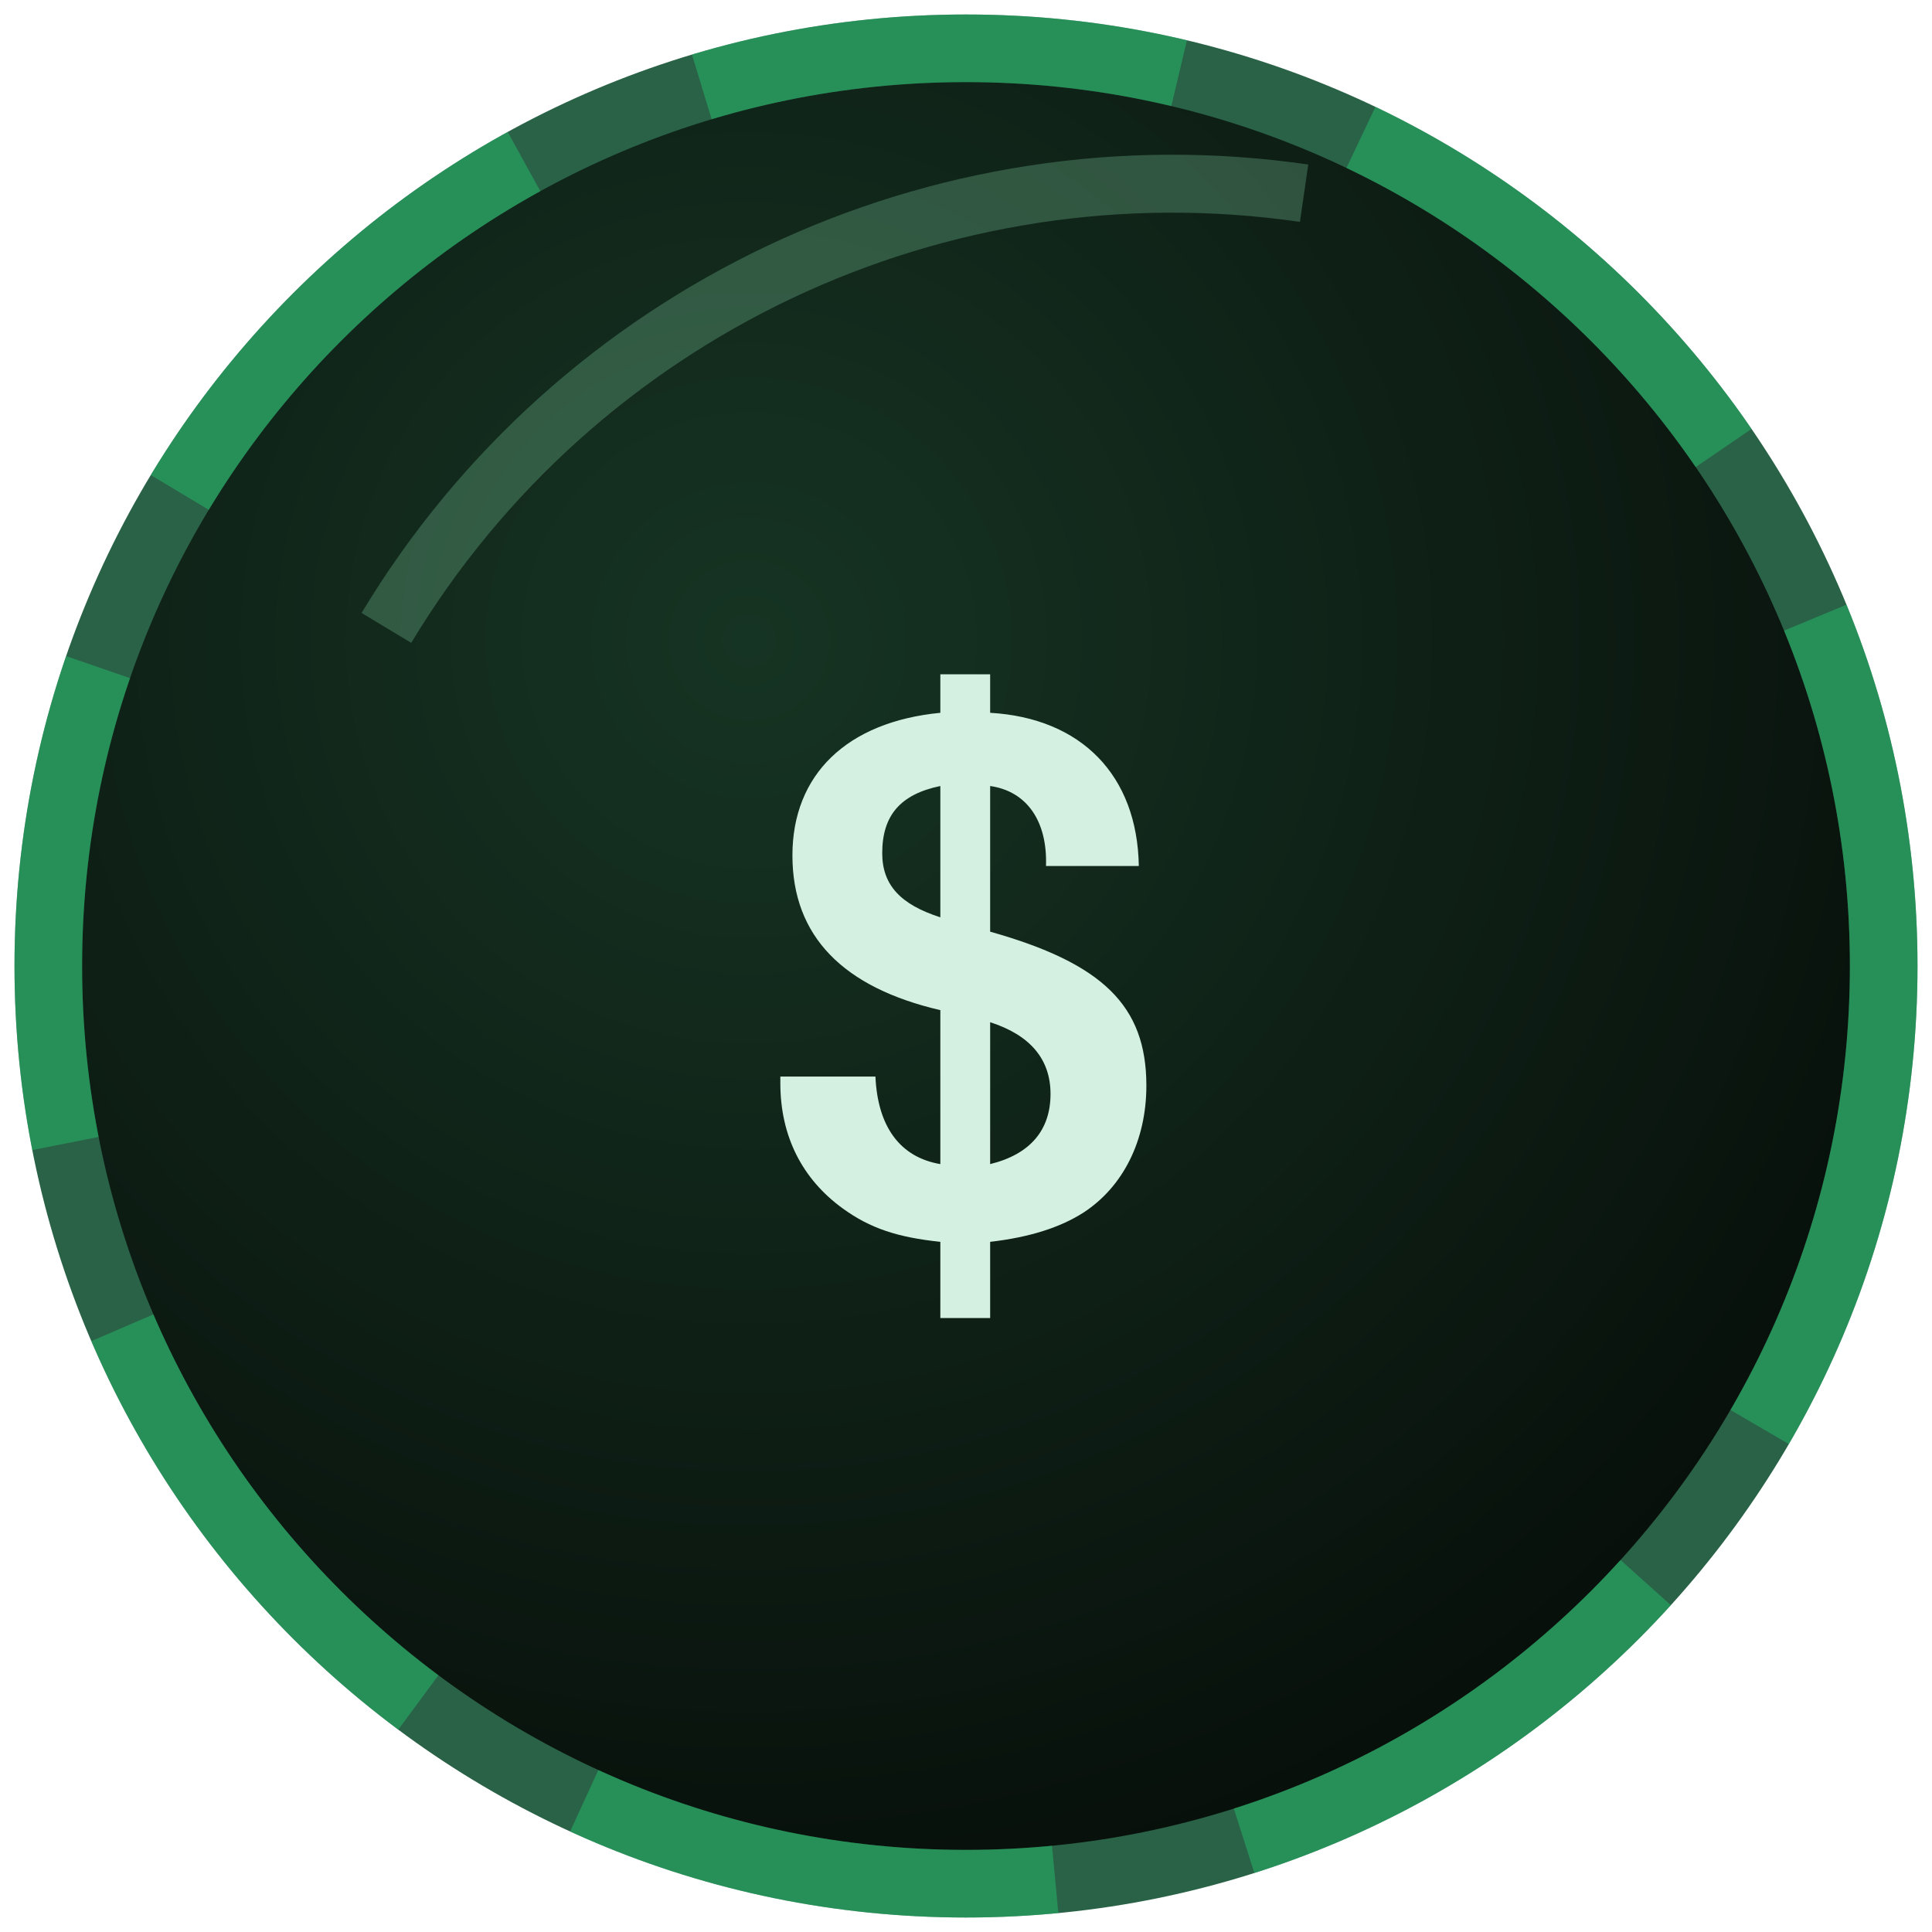
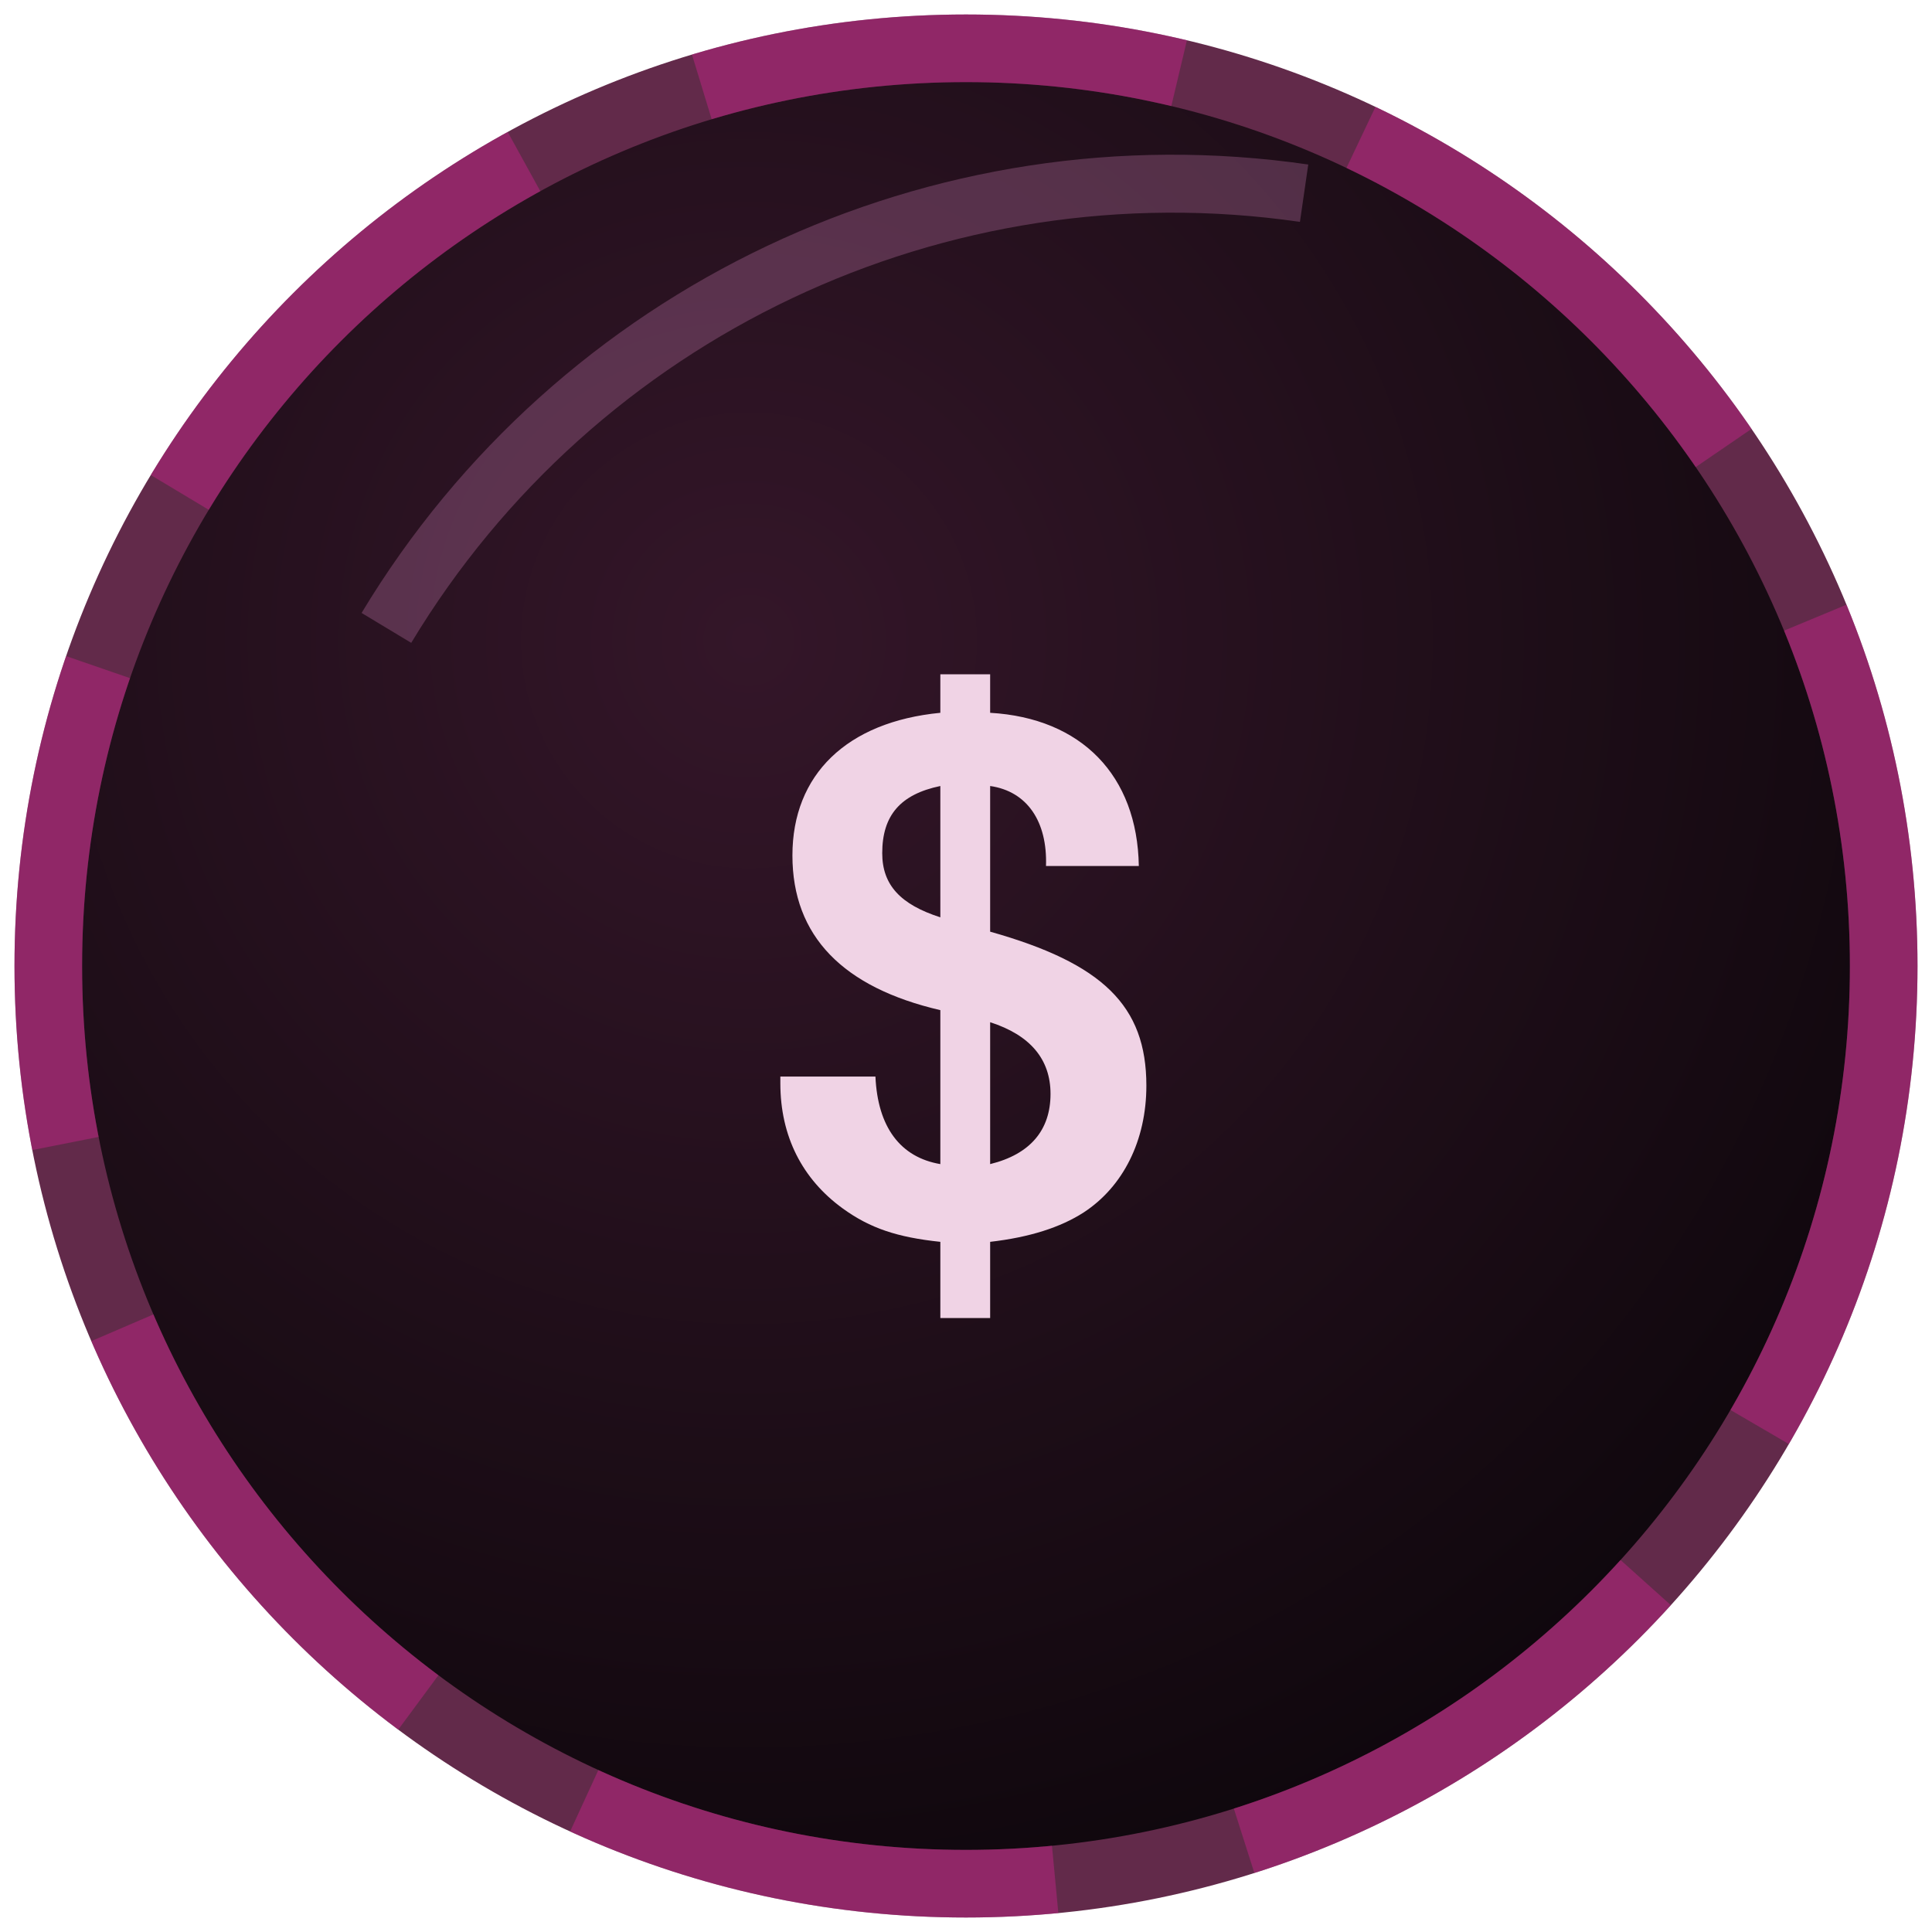
<svg xmlns="http://www.w3.org/2000/svg" viewBox="0 0 40 40" role="img" aria-label="USDG">
  <defs>
    <radialGradient id="g" cx="38%" cy="32%" r="72%">
-       <stop offset="0%" stop-color="#163423" />
-       <stop offset="70%" stop-color="#0c1a12" />
-       <stop offset="100%" stop-color="#070f0a" />
+       <stop offset="0%" stop-color="#341629" />
+       <stop offset="70%" stop-color="#1a0c15" />
+       <stop offset="100%" stop-color="#0f070d" />
    </radialGradient>
  </defs>
-   <circle cx="20" cy="20" r="19" fill="url(#g)" stroke="#2a6247" stroke-width="1.4" />
-   <circle cx="20" cy="20" r="19" fill="none" stroke="#23c76f" stroke-width="1.4" stroke-dasharray="10 4" opacity="0.45" />
-   <path d="M8 13 A19 19 0 0 1 27 4" stroke="#86d8a8" stroke-width="1.2" fill="none" opacity="0.28" />
-   <text x="20" y="20" dy="0.36em" text-anchor="middle" font-family="'Helvetica Neue',Helvetica,Arial,sans-serif" font-weight="700" font-size="15" letter-spacing="-0.4" fill="#d3f0e0">$</text>
+   <circle cx="20" cy="20" r="19" fill="url(#g)" stroke="#622a4a" stroke-width="1.4" />
+   <circle cx="20" cy="20" r="19" fill="none" stroke="#c72389" stroke-width="1.4" stroke-dasharray="10 4" opacity="0.45" />
+   <path d="M8 13 A19 19 0 0 1 27 4" stroke="#d886bd" stroke-width="1.2" fill="none" opacity="0.28" />
+   <text x="20" y="20" dy="0.36em" text-anchor="middle" font-family="'Helvetica Neue',Helvetica,Arial,sans-serif" font-weight="700" font-size="15" letter-spacing="-0.4" fill="#f0d3e5">$</text>
</svg>
